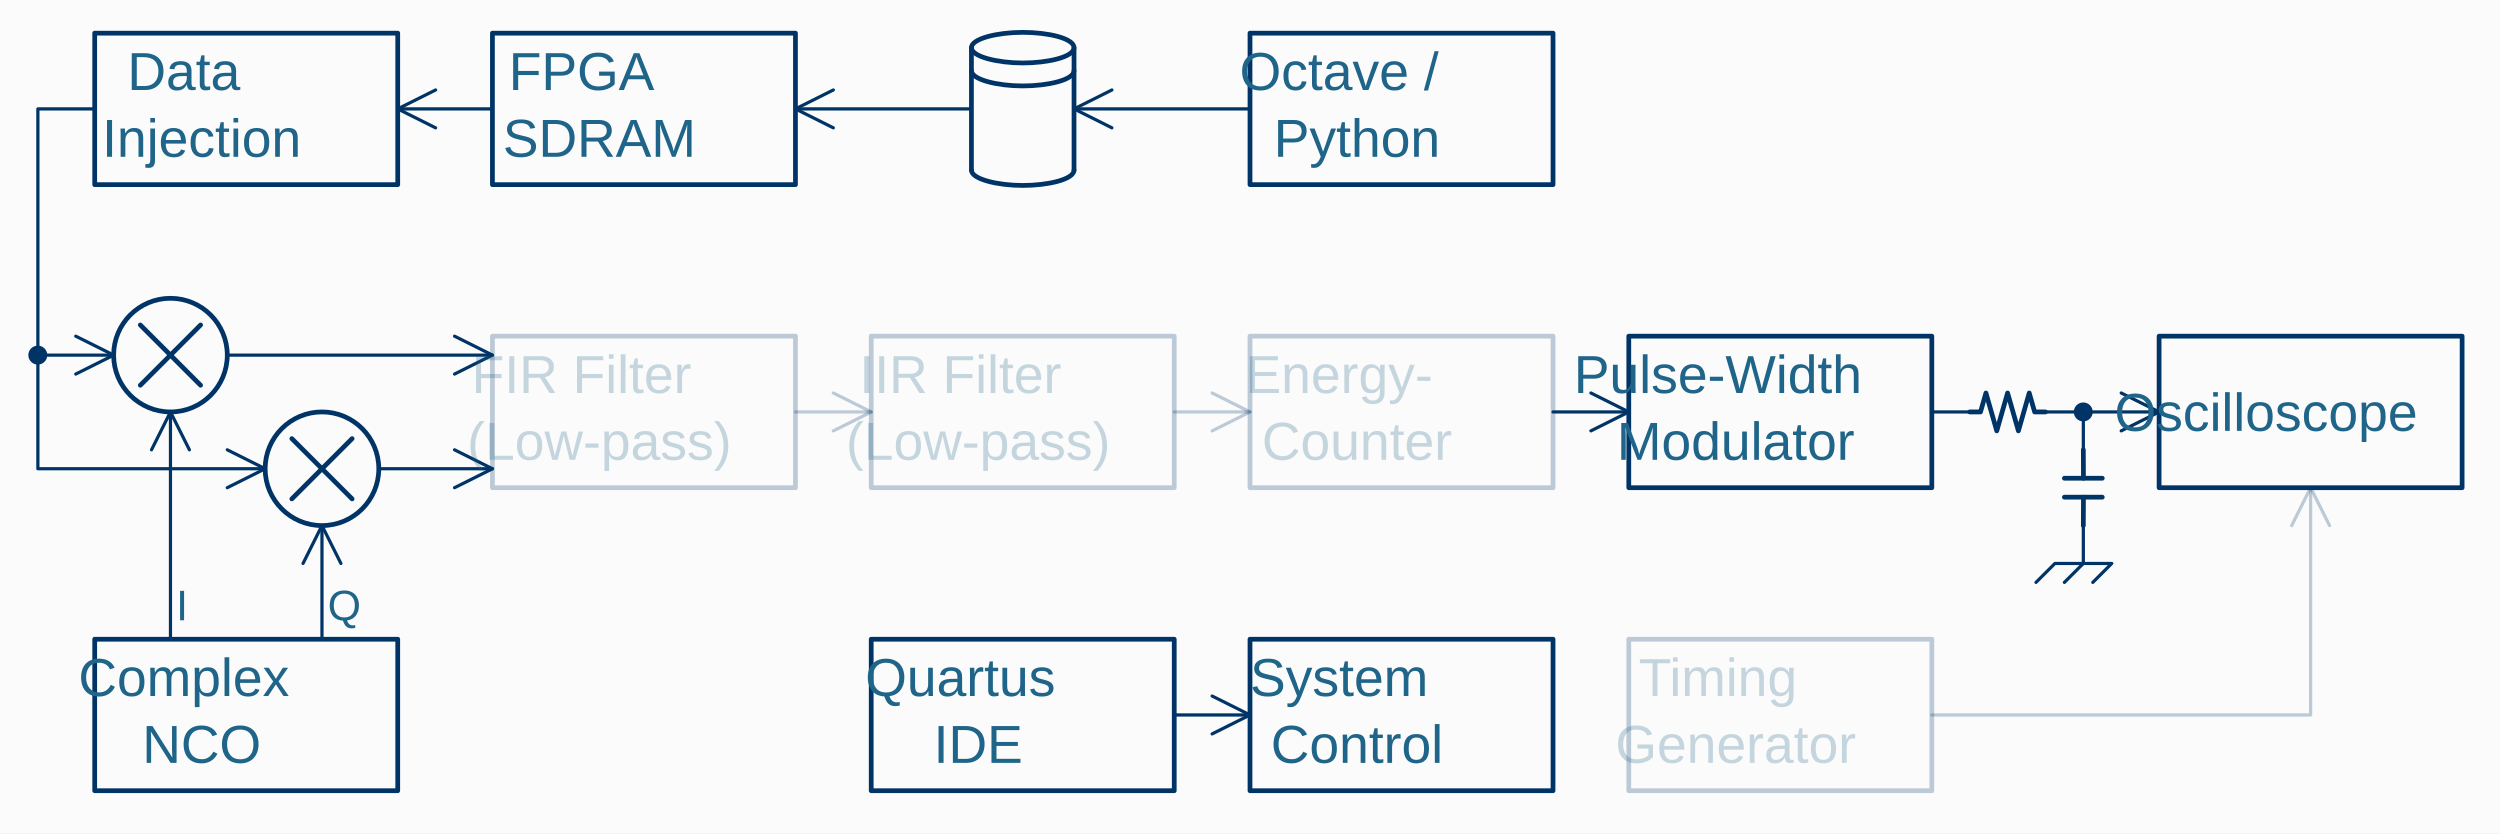
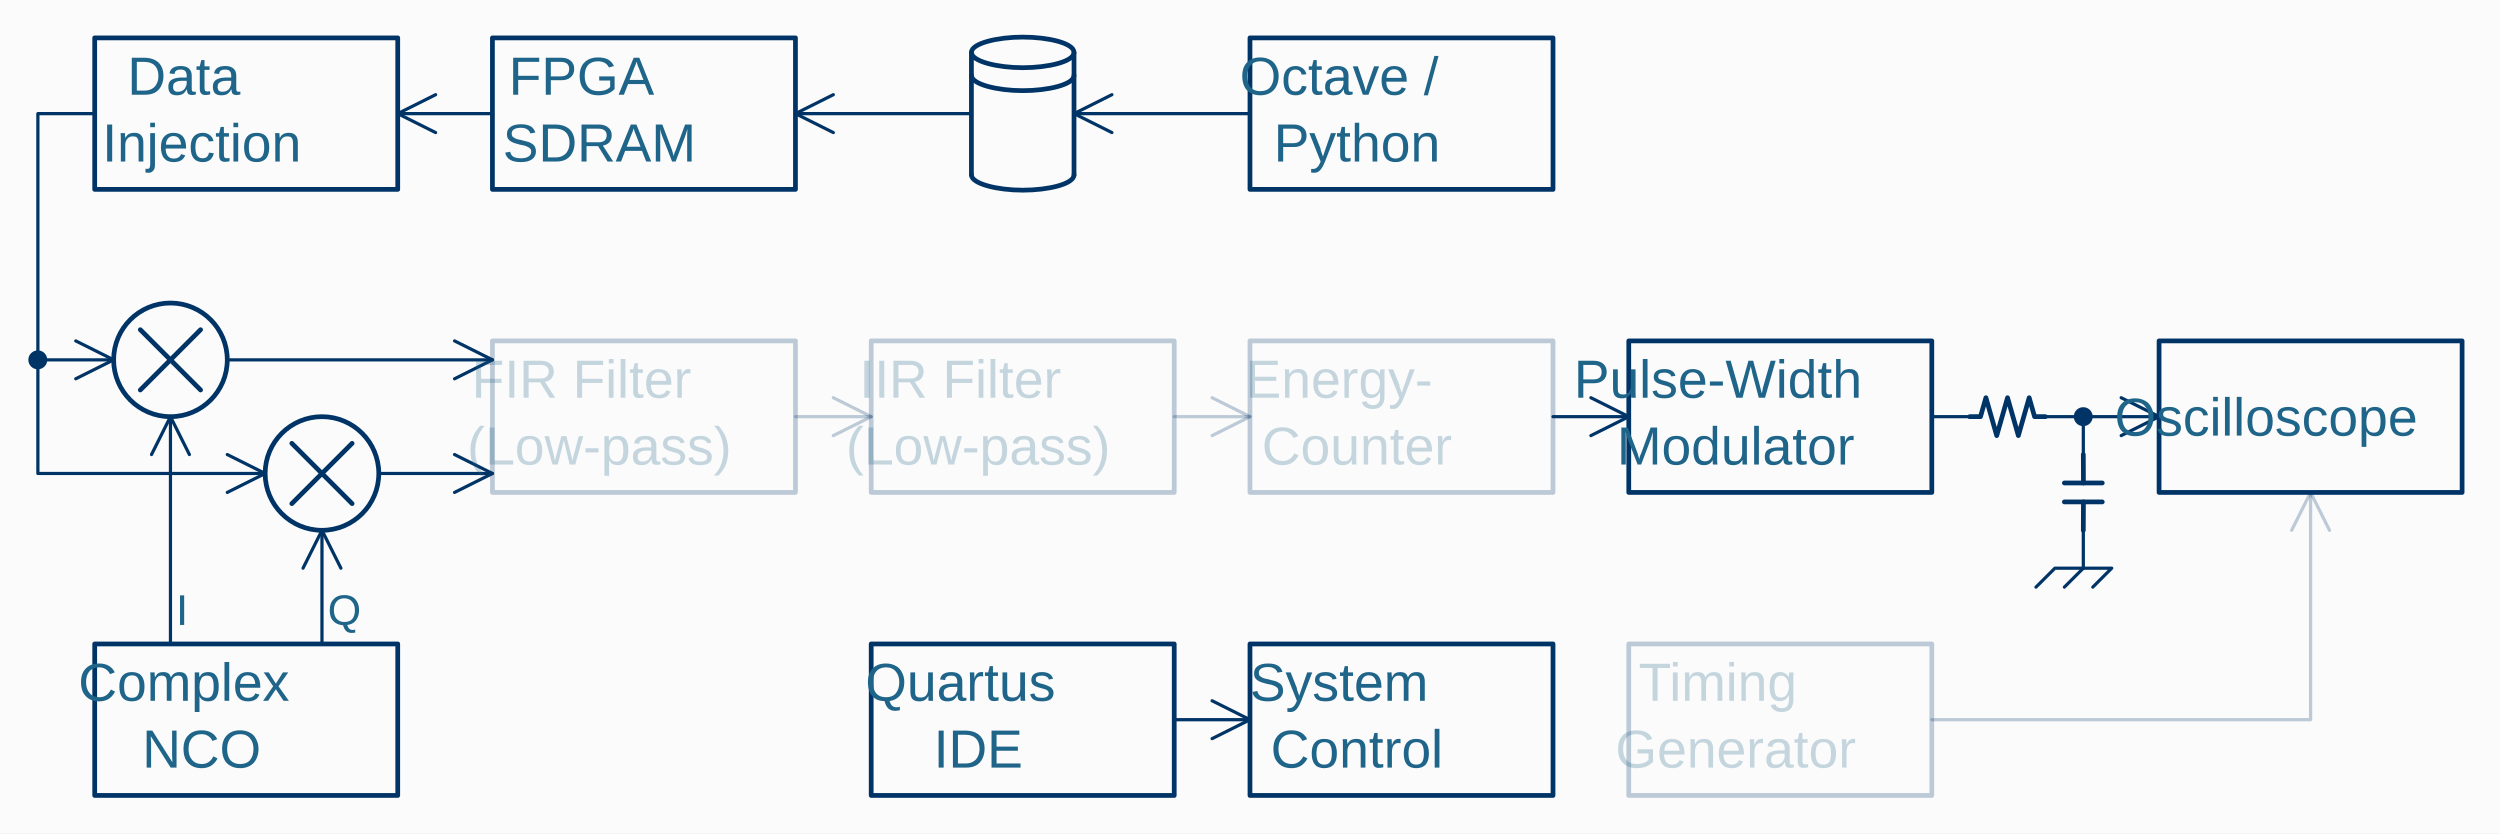
- <svg xmlns="http://www.w3.org/2000/svg" width="132mm" height="44mm" id="svg2" version="1.1">
+ <svg xmlns="http://www.w3.org/2000/svg" width="132mm" height="44mm" id="svg2" version="1.1" viewBox="0 0 132 44">
  <defs id="defs4">
    </defs>
  <g id="layer4" transform="translate(-85.05334,-559.8425)">
-     <rect style="fill:#ffffff;fill-opacity:0.75" id="rect1" width="498.898" height="166.299" x="85.053" y="559.843" />
+     <rect style="fill:#ffffff;fill-opacity:0.75;stroke-width:0.265" id="rect1" width="131.998" height="43.999" x="85.054" y="559.843" />
  </g>
  <g id="layer1" transform="translate(13.82799,127.2378)">
-     <rect y="-60.151" x="160.03" height="30.236" width="60.472" id="rect4081-1" style="opacity:0.25;fill:none;stroke:#003366;stroke-width:0.945;stroke-linecap:round;stroke-linejoin:round;stroke-miterlimit:4;stroke-dasharray:none;stroke-dashoffset:0;stroke-opacity:1" />
-     <path style="fill:none;stroke:#003366;stroke-width:0.643;stroke-linecap:round;stroke-linejoin:round;stroke-miterlimit:4;stroke-dasharray:none;stroke-dashoffset:0;stroke-opacity:1" d="m 152.471,-109.285 -7.559,3.78 7.559,3.78" id="path4032-8" />
-     <rect style="fill:none;stroke:#003366;stroke-width:0.945;stroke-linecap:round;stroke-linejoin:round;stroke-miterlimit:4;stroke-dasharray:none;stroke-dashoffset:0;stroke-opacity:1" id="rect3887" width="60.472" height="30.236" x="84.44" y="-120.624" />
-     <rect style="fill:none;stroke:#003366;stroke-width:0.945;stroke-linecap:round;stroke-linejoin:round;stroke-miterlimit:4;stroke-dasharray:none;stroke-dashoffset:0;stroke-opacity:1" id="rect3887-9" width="60.472" height="30.236" x="5.07" y="-120.624" />
-     <rect style="fill:none;stroke:#003366;stroke-width:0.945;stroke-linecap:round;stroke-linejoin:round;stroke-miterlimit:4;stroke-dasharray:none;stroke-dashoffset:0;stroke-opacity:1" id="rect3887-9-2" width="60.472" height="30.236" x="235.621" y="-120.624" />
-     <path style="fill:none;stroke:#003366;stroke-width:0.945;stroke-linecap:round;stroke-linejoin:round;stroke-miterlimit:4;stroke-dasharray:none;stroke-dashoffset:0;stroke-opacity:1" d="m 180.03,-117.726 v 24.441" id="path4029" />
-     <path style="fill:none;stroke:#003366;stroke-width:0.945;stroke-linecap:round;stroke-linejoin:round;stroke-miterlimit:4;stroke-dasharray:none;stroke-dashoffset:0;stroke-opacity:1" d="m 200.503,-117.726 v 24.441" id="path4031" />
-     <path id="path4053" d="m 235.621,-105.506 -35.118,-1e-5" style="fill:none;stroke:#003366;stroke-width:0.643;stroke-linecap:round;stroke-linejoin:round;stroke-miterlimit:4;stroke-dasharray:none;stroke-dashoffset:0;stroke-opacity:1" />
-     <path id="path4055" d="m 208.062,-109.285 -7.559,3.78 7.559,3.78" style="fill:none;stroke:#003366;stroke-width:0.643;stroke-linecap:round;stroke-linejoin:round;stroke-miterlimit:4;stroke-dasharray:none;stroke-dashoffset:0;stroke-opacity:1" />
-     <path id="path4057" d="m 84.44,-105.506 -18.898,-1e-5" style="fill:none;stroke:#003366;stroke-width:0.643;stroke-linecap:round;stroke-linejoin:round;stroke-miterlimit:4;stroke-dasharray:none;stroke-dashoffset:0;stroke-opacity:1" />
-     <path id="path4059" d="m 73.101,-109.285 -7.559,3.78 7.559,3.78" style="fill:none;stroke:#003366;stroke-width:0.643;stroke-linecap:round;stroke-linejoin:round;stroke-miterlimit:4;stroke-dasharray:none;stroke-dashoffset:0;stroke-opacity:1" />
-     <circle style="opacity:1;fill:none;stroke:#003366;stroke-width:0.945;stroke-linecap:round;stroke-linejoin:round;stroke-miterlimit:4;stroke-dasharray:none;stroke-dashoffset:0;stroke-opacity:1" id="path4061" transform="rotate(90)" cx="-56.372" cy="-20.188" r="11.339" />
-     <path style="opacity:1;fill:none;stroke:#003366;stroke-width:0.945;stroke-linecap:round;stroke-linejoin:round;stroke-miterlimit:4;stroke-dasharray:none;stroke-dashoffset:0;stroke-opacity:1" d="M 26.201,-62.385 14.175,-50.359" id="path4063" />
-     <path style="opacity:1;fill:none;stroke:#003366;stroke-width:0.945;stroke-linecap:round;stroke-linejoin:round;stroke-miterlimit:4;stroke-dasharray:none;stroke-dashoffset:0;stroke-opacity:1" d="M 14.175,-62.385 26.201,-50.359" id="path4065" />
-     <circle transform="rotate(90)" id="path4075" style="opacity:1;fill:none;stroke:#003366;stroke-width:0.945;stroke-linecap:round;stroke-linejoin:round;stroke-miterlimit:4;stroke-dasharray:none;stroke-dashoffset:0;stroke-opacity:1" cx="-33.695" cy="-50.424" r="11.339" />
-     <path id="path4077" d="M 56.437,-39.708 44.411,-27.681" style="opacity:1;fill:none;stroke:#003366;stroke-width:0.945;stroke-linecap:round;stroke-linejoin:round;stroke-miterlimit:4;stroke-dasharray:none;stroke-dashoffset:0;stroke-opacity:1" />
-     <path id="path4079" d="M 44.411,-39.708 56.437,-27.681" style="opacity:1;fill:none;stroke:#003366;stroke-width:0.945;stroke-linecap:round;stroke-linejoin:round;stroke-miterlimit:4;stroke-dasharray:none;stroke-dashoffset:0;stroke-opacity:1" />
-     <rect y="0.321" x="5.07" height="30.236" width="60.472" id="rect4081" style="opacity:1;fill:none;stroke:#003366;stroke-width:0.945;stroke-linecap:round;stroke-linejoin:round;stroke-miterlimit:4;stroke-dasharray:none;stroke-dashoffset:0;stroke-opacity:1" />
-     <path style="opacity:1;fill:none;stroke:#003366;stroke-width:0.643;stroke-linecap:round;stroke-linejoin:round;stroke-miterlimit:4;stroke-dasharray:none;stroke-dashoffset:0;stroke-opacity:1" d="M 20.188,-45.033 V 0.321" id="path4089" />
-     <path style="opacity:1;fill:none;stroke:#003366;stroke-width:0.643;stroke-linecap:round;stroke-linejoin:round;stroke-miterlimit:4;stroke-dasharray:none;stroke-dashoffset:0;stroke-opacity:1" d="m 16.408,-37.474 3.78,-7.559 3.78,7.559" id="path4091" />
-     <path style="opacity:1;fill:none;stroke:#003366;stroke-width:0.643;stroke-linecap:round;stroke-linejoin:round;stroke-miterlimit:4;stroke-dasharray:none;stroke-dashoffset:0;stroke-opacity:1" d="M 50.424,-22.356 V 0.321" id="path4093" />
-     <path style="opacity:1;fill:none;stroke:#003366;stroke-width:0.643;stroke-linecap:round;stroke-linejoin:round;stroke-miterlimit:4;stroke-dasharray:none;stroke-dashoffset:0;stroke-opacity:1" d="m 46.644,-14.797 3.78,-7.559 3.78,7.559" id="path4095" />
-     <path style="opacity:1;fill:none;stroke:#003366;stroke-width:0.643;stroke-linecap:round;stroke-linejoin:round;stroke-miterlimit:4;stroke-dasharray:none;stroke-dashoffset:0;stroke-opacity:1" d="M 5.07,-105.506 H -6.269 v 49.134 H 8.849" id="path4097" />
-     <path style="opacity:1;fill:none;stroke:#003366;stroke-width:0.643;stroke-linecap:round;stroke-linejoin:round;stroke-miterlimit:4;stroke-dasharray:none;stroke-dashoffset:0;stroke-opacity:1" d="m 1.29,-60.151 7.559,3.78 -7.559,3.78" id="path4099" />
-     <path style="opacity:1;fill:none;stroke:#003366;stroke-width:0.643;stroke-linecap:round;stroke-linejoin:round;stroke-miterlimit:4;stroke-dasharray:none;stroke-dashoffset:0;stroke-opacity:1" d="m -6.269,-56.372 v 22.677 l 45.354,-4e-6" id="path4101" />
-     <path style="opacity:1;fill:none;stroke:#003366;stroke-width:0.643;stroke-linecap:round;stroke-linejoin:round;stroke-miterlimit:4;stroke-dasharray:none;stroke-dashoffset:0;stroke-opacity:1" d="m 31.526,-37.474 7.559,3.78 -7.559,3.78" id="path4103" />
-     <circle style="opacity:1;fill:#003366;fill-opacity:1;stroke:none;stroke-width:1.285;stroke-miterlimit:4;stroke-dasharray:none;stroke-opacity:1" id="path4105" cx="-6.283" cy="-56.372" r="1.89" />
-     <path style="opacity:1;fill:none;stroke:#003366;stroke-width:0.643;stroke-linecap:round;stroke-linejoin:round;stroke-miterlimit:4;stroke-dasharray:none;stroke-opacity:1" d="M 31.526,-56.372 H 84.44" id="path4182" />
-     <path style="opacity:1;fill:none;stroke:#003366;stroke-width:0.643;stroke-linecap:round;stroke-linejoin:round;stroke-miterlimit:4;stroke-dasharray:none;stroke-opacity:1" d="m 76.881,-60.151 7.559,3.78 -7.559,3.78" id="path4184" />
-     <path style="opacity:1;fill:none;stroke:#003366;stroke-width:0.643;stroke-linecap:round;stroke-linejoin:round;stroke-miterlimit:4;stroke-dasharray:none;stroke-dashoffset:0;stroke-opacity:1" d="m 61.763,-33.695 22.677,4e-6" id="path4186" />
-     <path style="opacity:1;fill:none;stroke:#003366;stroke-width:0.643;stroke-linecap:round;stroke-linejoin:round;stroke-miterlimit:4;stroke-dasharray:none;stroke-dashoffset:0;stroke-opacity:1" d="m 76.881,-37.474 7.559,3.78 -7.559,3.78" id="path4188" />
-     <rect y="-60.151" x="84.44" height="30.236" width="60.472" id="rect4081-1-2" style="opacity:0.25;fill:none;stroke:#003366;stroke-width:0.945;stroke-linecap:round;stroke-linejoin:round;stroke-miterlimit:4;stroke-dasharray:none;stroke-dashoffset:0;stroke-opacity:1" />
-     <path style="opacity:0.25;fill:none;stroke:#003366;stroke-width:0.643;stroke-linecap:round;stroke-linejoin:round;stroke-miterlimit:4;stroke-dasharray:none;stroke-dashoffset:0;stroke-opacity:1" d="m 144.912,-45.033 15.118,5e-6" id="path4275" />
-     <path style="opacity:0.25;fill:none;stroke:#003366;stroke-width:0.643;stroke-linecap:round;stroke-linejoin:round;stroke-miterlimit:4;stroke-dasharray:none;stroke-dashoffset:0;stroke-opacity:1" d="m 152.471,-48.813 7.559,3.78 -7.559,3.78" id="path4277" />
-     <path style="fill:none;stroke:#003366;stroke-width:0.643;stroke-linecap:round;stroke-linejoin:round;stroke-miterlimit:4;stroke-dasharray:none;stroke-dashoffset:0;stroke-opacity:1" d="m 180.03,-105.506 h -35.118" id="path4358" />
-     <rect y="-60.151" x="235.621" height="30.236" width="60.472" id="rect4081-1-2-9" style="opacity:0.25;fill:none;stroke:#003366;stroke-width:0.945;stroke-linecap:round;stroke-linejoin:round;stroke-miterlimit:4;stroke-dasharray:none;stroke-dashoffset:0;stroke-opacity:1" />
-     <rect y="-60.151" x="311.211" height="30.236" width="60.472" id="rect4081-1-2-9-4" style="fill:none;stroke:#003366;stroke-width:0.945;stroke-linecap:round;stroke-linejoin:round;stroke-miterlimit:4;stroke-dasharray:none;stroke-dashoffset:0;stroke-opacity:1" />
-     <path id="path4498" d="m 371.684,-45.033 h 7.559" style="fill:none;stroke:#003366;stroke-width:0.643;stroke-linecap:round;stroke-linejoin:round;stroke-miterlimit:4;stroke-dasharray:none;stroke-dashoffset:0;stroke-opacity:1" />
-     <path style="fill:none;stroke:#003366;stroke-width:0.643;stroke-linecap:round;stroke-linejoin:round;stroke-miterlimit:4;stroke-dasharray:none;stroke-dashoffset:0;stroke-opacity:1" d="m 401.92,-37.474 v -7.559 l -7.559,-1e-6" id="path4506" />
-     <path style="fill:none;stroke:#003366;stroke-width:0.643;stroke-linecap:round;stroke-linejoin:round;stroke-miterlimit:4;stroke-dasharray:none;stroke-dashoffset:0;stroke-opacity:1" d="m 392.471,-11.017 3.78,-3.78 h 11.339 l -3.78,3.78" id="path4508" />
-     <path style="fill:none;stroke:#003366;stroke-width:0.643;stroke-linecap:round;stroke-linejoin:round;stroke-miterlimit:4;stroke-dasharray:none;stroke-dashoffset:0;stroke-opacity:1" d="m 401.92,-14.797 -3.78,3.78" id="path4510" />
-     <path style="fill:none;stroke:#003366;stroke-width:0.643;stroke-linecap:round;stroke-linejoin:round;stroke-miterlimit:4;stroke-dasharray:none;stroke-dashoffset:0;stroke-opacity:1" d="M 401.92,-14.797 V -22.356" id="path4512" />
-     <path style="fill:none;stroke:#003366;stroke-width:0.945;stroke-linecap:round;stroke-linejoin:round;stroke-miterlimit:4;stroke-dasharray:none;stroke-dashoffset:0;stroke-opacity:1" d="m 379.243,-45.033 h 2.16 l 1.08,-3.78 2.16,7.559 2.16,-7.559 2.16,7.559 2.16,-7.559 1.08,3.78 h 2.16" id="path4504" />
-     <path style="fill:none;stroke:#003366;stroke-width:0.945;stroke-linecap:round;stroke-linejoin:round;stroke-miterlimit:4;stroke-dasharray:none;stroke-dashoffset:0;stroke-opacity:1" d="m 401.92,-37.474 0.024,5.673" id="path4532" />
-     <path style="fill:none;stroke:#003366;stroke-width:0.945;stroke-linecap:round;stroke-linejoin:round;stroke-miterlimit:4;stroke-dasharray:none;stroke-dashoffset:0;stroke-opacity:1" d="m 401.944,-28.021 -0.024,5.665" id="path4534" />
-     <path style="fill:none;stroke:#003366;stroke-width:0.945;stroke-linecap:round;stroke-linejoin:round;stroke-miterlimit:4;stroke-dasharray:none;stroke-dashoffset:0;stroke-opacity:1" d="M 405.7,-28.021 H 398.14" id="path4536" />
-     <path style="fill:none;stroke:#003366;stroke-width:0.945;stroke-linecap:round;stroke-linejoin:round;stroke-miterlimit:4;stroke-dasharray:none;stroke-dashoffset:0;stroke-opacity:1" d="m 405.7,-31.801 h -7.559" id="path4538" />
-     <path style="fill:none;stroke:#003366;stroke-width:0.643;stroke-linecap:round;stroke-linejoin:round;stroke-miterlimit:4;stroke-dasharray:none;stroke-dashoffset:0;stroke-opacity:1" d="m 401.92,-45.033 h 15.118" id="path4540" />
-     <path style="fill:none;stroke:#003366;stroke-width:0.643;stroke-linecap:round;stroke-linejoin:round;stroke-miterlimit:4;stroke-dasharray:none;stroke-dashoffset:0;stroke-opacity:1" d="m 409.479,-48.813 7.559,3.78 -7.559,3.78" id="path4542" />
-     <circle style="fill:#003366;fill-opacity:1;stroke:none;stroke-width:1.285;stroke-miterlimit:4;stroke-dasharray:none;stroke-opacity:1" id="path4105-3" cx="401.906" cy="-45.033" r="1.89" />
-     <rect y="-60.151" x="417.038" height="30.236" width="60.472" id="rect4081-1-2-9-4-1" style="fill:none;stroke:#003366;stroke-width:0.945;stroke-linecap:round;stroke-linejoin:round;stroke-miterlimit:4;stroke-dasharray:none;stroke-dashoffset:0;stroke-opacity:1" />
-     <path id="path4627" d="m 220.503,-45.033 h 15.118" style="opacity:0.25;fill:none;stroke:#003366;stroke-width:0.643;stroke-linecap:round;stroke-linejoin:round;stroke-miterlimit:4;stroke-dasharray:none;stroke-dashoffset:0;stroke-opacity:1" />
-     <path id="path4629" d="m 228.062,-48.813 7.559,3.78 -7.559,3.78" style="opacity:0.25;fill:none;stroke:#003366;stroke-width:0.643;stroke-linecap:round;stroke-linejoin:round;stroke-miterlimit:4;stroke-dasharray:none;stroke-dashoffset:0;stroke-opacity:1" />
-     <path style="fill:none;stroke:#003366;stroke-width:0.643;stroke-linecap:round;stroke-linejoin:round;stroke-miterlimit:4;stroke-dasharray:none;stroke-dashoffset:0;stroke-opacity:1" d="m 296.093,-45.033 15.118,6e-6" id="path4638" />
-     <path style="fill:none;stroke:#003366;stroke-width:0.643;stroke-linecap:round;stroke-linejoin:round;stroke-miterlimit:4;stroke-dasharray:none;stroke-dashoffset:0;stroke-opacity:1" d="m 303.652,-48.813 7.559,3.78 -7.559,3.78" id="path4640" />
-     <path style="opacity:1;fill:none;stroke:#003366;stroke-width:0.643;stroke-linecap:round;stroke-linejoin:round;stroke-miterlimit:4;stroke-dasharray:none;stroke-dashoffset:0;stroke-opacity:1" d="m 220.503,15.439 15.118,1e-6" id="path4030-8-0" />
-     <path style="opacity:1;fill:none;stroke:#003366;stroke-width:0.643;stroke-linecap:round;stroke-linejoin:round;stroke-miterlimit:4;stroke-dasharray:none;stroke-dashoffset:0;stroke-opacity:1" d="m 228.062,11.66 7.559,3.78 -7.559,3.78" id="path4032-8-2" />
-     <rect y="0.321" x="160.03" height="30.236" width="60.472" id="rect4346-6" style="opacity:1;fill:none;stroke:#003366;stroke-width:0.945;stroke-linecap:round;stroke-linejoin:round;stroke-miterlimit:4;stroke-dasharray:none;stroke-dashoffset:0;stroke-opacity:1" />
-     <rect y="0.321" x="235.621" height="30.236" width="60.472" id="rect4346-6-0" style="opacity:1;fill:none;stroke:#003366;stroke-width:0.945;stroke-linecap:round;stroke-linejoin:round;stroke-miterlimit:4;stroke-dasharray:none;stroke-dashoffset:0;stroke-opacity:1" />
-     <rect y="0.321" x="311.211" height="30.236" width="60.472" id="rect4346-6-0-3" style="opacity:0.25;fill:none;stroke:#003366;stroke-width:0.945;stroke-linecap:round;stroke-linejoin:round;stroke-miterlimit:4;stroke-dasharray:none;stroke-dashoffset:0;stroke-opacity:1" />
-     <path style="opacity:0.25;fill:none;stroke:#003366;stroke-width:0.643;stroke-linecap:round;stroke-linejoin:round;stroke-miterlimit:4;stroke-dasharray:none;stroke-dashoffset:0;stroke-opacity:1" d="m 371.684,15.439 h 75.591 v -45.354" id="path4739" />
-     <path style="opacity:0.25;fill:none;stroke:#003366;stroke-width:0.643;stroke-linecap:round;stroke-linejoin:round;stroke-miterlimit:4;stroke-dasharray:none;stroke-dashoffset:0;stroke-opacity:1" d="m 443.495,-22.356 3.78,-7.559 3.78,7.559" id="path4741" />
-     <path id="path4766" d="m 180.03,-113.143 c 0,1.785 5.174,3.055 10.236,3.055 5.063,0 10.236,-1.209 10.236,-3.055" style="fill:none;stroke:#003366;stroke-width:0.945;stroke-linecap:round;stroke-linejoin:round;stroke-miterlimit:4;stroke-dasharray:none;stroke-dashoffset:0;stroke-opacity:1" />
-     <path style="fill:none;stroke:#003366;stroke-width:0.945;stroke-linecap:round;stroke-linejoin:round;stroke-miterlimit:4;stroke-dasharray:none;stroke-dashoffset:0;stroke-opacity:1" d="m 180.03,-117.726 c 0,1.785 5.174,3.055 10.236,3.055 5.063,0 10.236,-1.209 10.236,-3.055 0,-1.846 -5.118,-3.055 -10.236,-3.055 -5.118,0 -10.236,1.27 -10.236,3.055 z" id="path4768" />
-     <path style="fill:none;stroke:#003366;stroke-width:0.945;stroke-linecap:round;stroke-linejoin:round;stroke-miterlimit:4;stroke-dasharray:none;stroke-dashoffset:0;stroke-opacity:1" d="m 180.03,-93.285 c 0,1.785 5.174,3.055 10.236,3.055 5.063,0 10.236,-1.209 10.236,-3.055" id="path4770" />
+     <rect y="-109.238" x="32.171" height="8" width="16" id="rect4081-1" style="opacity:0.25;fill:none;stroke:#003366;stroke-width:0.25;stroke-linecap:round;stroke-linejoin:round;stroke-miterlimit:4;stroke-dasharray:none;stroke-dashoffset:0;stroke-opacity:1" />
+     <path style="fill:none;stroke:#003366;stroke-width:0.17;stroke-linecap:round;stroke-linejoin:round;stroke-miterlimit:4;stroke-dasharray:none;stroke-dashoffset:0;stroke-opacity:1" d="m 30.172,-122.238 -2,1 2,1" id="path4032-8" />
+     <rect style="fill:none;stroke:#003366;stroke-width:0.25;stroke-linecap:round;stroke-linejoin:round;stroke-miterlimit:4;stroke-dasharray:none;stroke-dashoffset:0;stroke-opacity:1" id="rect3887" width="16" height="8" x="12.172" y="-125.238" />
+     <rect style="fill:none;stroke:#003366;stroke-width:0.25;stroke-linecap:round;stroke-linejoin:round;stroke-miterlimit:4;stroke-dasharray:none;stroke-dashoffset:0;stroke-opacity:1" id="rect3887-9" width="16" height="8" x="-8.828" y="-125.238" />
+     <rect style="fill:none;stroke:#003366;stroke-width:0.25;stroke-linecap:round;stroke-linejoin:round;stroke-miterlimit:4;stroke-dasharray:none;stroke-dashoffset:0;stroke-opacity:1" id="rect3887-9-2" width="16" height="8" x="52.171" y="-125.238" />
+     <path style="fill:none;stroke:#003366;stroke-width:0.25;stroke-linecap:round;stroke-linejoin:round;stroke-miterlimit:4;stroke-dasharray:none;stroke-dashoffset:0;stroke-opacity:1" d="m 37.463,-124.471 v 6.467" id="path4029" />
+     <path style="fill:none;stroke:#003366;stroke-width:0.25;stroke-linecap:round;stroke-linejoin:round;stroke-miterlimit:4;stroke-dasharray:none;stroke-dashoffset:0;stroke-opacity:1" d="m 42.88,-124.471 v 6.467" id="path4031" />
+     <path id="path4053" d="m 52.171,-121.238 -9.292,-1e-5" style="fill:none;stroke:#003366;stroke-width:0.17;stroke-linecap:round;stroke-linejoin:round;stroke-miterlimit:4;stroke-dasharray:none;stroke-dashoffset:0;stroke-opacity:1" />
+     <path id="path4055" d="m 44.88,-122.238 -2,1 2,1" style="fill:none;stroke:#003366;stroke-width:0.17;stroke-linecap:round;stroke-linejoin:round;stroke-miterlimit:4;stroke-dasharray:none;stroke-dashoffset:0;stroke-opacity:1" />
+     <path id="path4057" d="m 12.172,-121.238 -5,-1e-5" style="fill:none;stroke:#003366;stroke-width:0.17;stroke-linecap:round;stroke-linejoin:round;stroke-miterlimit:4;stroke-dasharray:none;stroke-dashoffset:0;stroke-opacity:1" />
+     <path id="path4059" d="m 9.172,-122.238 -2,1 2,1" style="fill:none;stroke:#003366;stroke-width:0.17;stroke-linecap:round;stroke-linejoin:round;stroke-miterlimit:4;stroke-dasharray:none;stroke-dashoffset:0;stroke-opacity:1" />
+     <circle style="opacity:1;fill:none;stroke:#003366;stroke-width:0.25;stroke-linecap:round;stroke-linejoin:round;stroke-miterlimit:4;stroke-dasharray:none;stroke-dashoffset:0;stroke-opacity:1" id="path4061" transform="rotate(90)" cx="-108.238" cy="4.828" r="3" />
+     <path style="opacity:1;fill:none;stroke:#003366;stroke-width:0.25;stroke-linecap:round;stroke-linejoin:round;stroke-miterlimit:4;stroke-dasharray:none;stroke-dashoffset:0;stroke-opacity:1" d="m -3.237,-109.829 -3.182,3.182" id="path4063" />
+     <path style="opacity:1;fill:none;stroke:#003366;stroke-width:0.25;stroke-linecap:round;stroke-linejoin:round;stroke-miterlimit:4;stroke-dasharray:none;stroke-dashoffset:0;stroke-opacity:1" d="m -6.419,-109.829 3.182,3.182" id="path4065" />
+     <circle transform="rotate(90)" id="path4075" style="opacity:1;fill:none;stroke:#003366;stroke-width:0.25;stroke-linecap:round;stroke-linejoin:round;stroke-miterlimit:4;stroke-dasharray:none;stroke-dashoffset:0;stroke-opacity:1" cx="-102.238" cy="-3.172" r="3" />
+     <path id="path4077" d="m 4.763,-103.829 -3.182,3.182" style="opacity:1;fill:none;stroke:#003366;stroke-width:0.25;stroke-linecap:round;stroke-linejoin:round;stroke-miterlimit:4;stroke-dasharray:none;stroke-dashoffset:0;stroke-opacity:1" />
+     <path id="path4079" d="m 1.581,-103.829 3.182,3.182" style="opacity:1;fill:none;stroke:#003366;stroke-width:0.25;stroke-linecap:round;stroke-linejoin:round;stroke-miterlimit:4;stroke-dasharray:none;stroke-dashoffset:0;stroke-opacity:1" />
+     <rect y="-93.238" x="-8.828" height="8" width="16" id="rect4081" style="opacity:1;fill:none;stroke:#003366;stroke-width:0.25;stroke-linecap:round;stroke-linejoin:round;stroke-miterlimit:4;stroke-dasharray:none;stroke-dashoffset:0;stroke-opacity:1" />
+     <path style="opacity:1;fill:none;stroke:#003366;stroke-width:0.17;stroke-linecap:round;stroke-linejoin:round;stroke-miterlimit:4;stroke-dasharray:none;stroke-dashoffset:0;stroke-opacity:1" d="m -4.828,-105.238 v 12" id="path4089" />
+     <path style="opacity:1;fill:none;stroke:#003366;stroke-width:0.17;stroke-linecap:round;stroke-linejoin:round;stroke-miterlimit:4;stroke-dasharray:none;stroke-dashoffset:0;stroke-opacity:1" d="m -5.828,-103.238 1,-2 1,2" id="path4091" />
+     <path style="opacity:1;fill:none;stroke:#003366;stroke-width:0.17;stroke-linecap:round;stroke-linejoin:round;stroke-miterlimit:4;stroke-dasharray:none;stroke-dashoffset:0;stroke-opacity:1" d="m 3.172,-99.238 v 6" id="path4093" />
+     <path style="opacity:1;fill:none;stroke:#003366;stroke-width:0.17;stroke-linecap:round;stroke-linejoin:round;stroke-miterlimit:4;stroke-dasharray:none;stroke-dashoffset:0;stroke-opacity:1" d="m 2.172,-97.238 1,-2 1,2" id="path4095" />
+     <path style="opacity:1;fill:none;stroke:#003366;stroke-width:0.17;stroke-linecap:round;stroke-linejoin:round;stroke-miterlimit:4;stroke-dasharray:none;stroke-dashoffset:0;stroke-opacity:1" d="m -8.828,-121.238 h -3 v 13 h 4" id="path4097" />
+     <path style="opacity:1;fill:none;stroke:#003366;stroke-width:0.17;stroke-linecap:round;stroke-linejoin:round;stroke-miterlimit:4;stroke-dasharray:none;stroke-dashoffset:0;stroke-opacity:1" d="m -9.828,-109.238 2,1 -2,1" id="path4099" />
+     <path style="opacity:1;fill:none;stroke:#003366;stroke-width:0.17;stroke-linecap:round;stroke-linejoin:round;stroke-miterlimit:4;stroke-dasharray:none;stroke-dashoffset:0;stroke-opacity:1" d="m -11.828,-108.238 v 6 H 0.172" id="path4101" />
+     <path style="opacity:1;fill:none;stroke:#003366;stroke-width:0.17;stroke-linecap:round;stroke-linejoin:round;stroke-miterlimit:4;stroke-dasharray:none;stroke-dashoffset:0;stroke-opacity:1" d="m -1.828,-103.238 2,1 -2,1" id="path4103" />
+     <circle style="opacity:1;fill:#003366;fill-opacity:1;stroke:none;stroke-width:0.34;stroke-miterlimit:4;stroke-dasharray:none;stroke-opacity:1" id="path4105" cx="-11.832" cy="-108.238" r="0.5" />
+     <path style="opacity:1;fill:none;stroke:#003366;stroke-width:0.17;stroke-linecap:round;stroke-linejoin:round;stroke-miterlimit:4;stroke-dasharray:none;stroke-opacity:1" d="M -1.828,-108.238 H 12.172" id="path4182" />
+     <path style="opacity:1;fill:none;stroke:#003366;stroke-width:0.17;stroke-linecap:round;stroke-linejoin:round;stroke-miterlimit:4;stroke-dasharray:none;stroke-opacity:1" d="m 10.172,-109.238 2,1 -2,1" id="path4184" />
+     <path style="opacity:1;fill:none;stroke:#003366;stroke-width:0.17;stroke-linecap:round;stroke-linejoin:round;stroke-miterlimit:4;stroke-dasharray:none;stroke-dashoffset:0;stroke-opacity:1" d="M 6.172,-102.238 H 12.172" id="path4186" />
+     <path style="opacity:1;fill:none;stroke:#003366;stroke-width:0.17;stroke-linecap:round;stroke-linejoin:round;stroke-miterlimit:4;stroke-dasharray:none;stroke-dashoffset:0;stroke-opacity:1" d="m 10.172,-103.238 2,1 -2,1" id="path4188" />
+     <rect y="-109.238" x="12.172" height="8" width="16" id="rect4081-1-2" style="opacity:0.25;fill:none;stroke:#003366;stroke-width:0.25;stroke-linecap:round;stroke-linejoin:round;stroke-miterlimit:4;stroke-dasharray:none;stroke-dashoffset:0;stroke-opacity:1" />
+     <path style="opacity:0.25;fill:none;stroke:#003366;stroke-width:0.17;stroke-linecap:round;stroke-linejoin:round;stroke-miterlimit:4;stroke-dasharray:none;stroke-dashoffset:0;stroke-opacity:1" d="m 28.172,-105.238 h 4" id="path4275" />
+     <path style="opacity:0.25;fill:none;stroke:#003366;stroke-width:0.17;stroke-linecap:round;stroke-linejoin:round;stroke-miterlimit:4;stroke-dasharray:none;stroke-dashoffset:0;stroke-opacity:1" d="m 30.172,-106.238 2,1 -2,1" id="path4277" />
+     <path style="fill:none;stroke:#003366;stroke-width:0.17;stroke-linecap:round;stroke-linejoin:round;stroke-miterlimit:4;stroke-dasharray:none;stroke-dashoffset:0;stroke-opacity:1" d="m 37.463,-121.238 h -9.292" id="path4358" />
+     <rect y="-109.238" x="52.171" height="8" width="16" id="rect4081-1-2-9" style="opacity:0.25;fill:none;stroke:#003366;stroke-width:0.25;stroke-linecap:round;stroke-linejoin:round;stroke-miterlimit:4;stroke-dasharray:none;stroke-dashoffset:0;stroke-opacity:1" />
+     <rect y="-109.238" x="72.171" height="8" width="16" id="rect4081-1-2-9-4" style="fill:none;stroke:#003366;stroke-width:0.25;stroke-linecap:round;stroke-linejoin:round;stroke-miterlimit:4;stroke-dasharray:none;stroke-dashoffset:0;stroke-opacity:1" />
+     <path id="path4498" d="m 88.171,-105.238 h 2" style="fill:none;stroke:#003366;stroke-width:0.17;stroke-linecap:round;stroke-linejoin:round;stroke-miterlimit:4;stroke-dasharray:none;stroke-dashoffset:0;stroke-opacity:1" />
+     <path style="fill:none;stroke:#003366;stroke-width:0.17;stroke-linecap:round;stroke-linejoin:round;stroke-miterlimit:4;stroke-dasharray:none;stroke-dashoffset:0;stroke-opacity:1" d="m 96.171,-103.238 v -2 h -2" id="path4506" />
+     <path style="fill:none;stroke:#003366;stroke-width:0.17;stroke-linecap:round;stroke-linejoin:round;stroke-miterlimit:4;stroke-dasharray:none;stroke-dashoffset:0;stroke-opacity:1" d="m 93.671,-96.238 1,-1 h 3 l -1,1" id="path4508" />
+     <path style="fill:none;stroke:#003366;stroke-width:0.17;stroke-linecap:round;stroke-linejoin:round;stroke-miterlimit:4;stroke-dasharray:none;stroke-dashoffset:0;stroke-opacity:1" d="m 96.171,-97.238 -1,1" id="path4510" />
+     <path style="fill:none;stroke:#003366;stroke-width:0.17;stroke-linecap:round;stroke-linejoin:round;stroke-miterlimit:4;stroke-dasharray:none;stroke-dashoffset:0;stroke-opacity:1" d="m 96.171,-97.238 v -2" id="path4512" />
+     <path style="fill:none;stroke:#003366;stroke-width:0.25;stroke-linecap:round;stroke-linejoin:round;stroke-miterlimit:4;stroke-dasharray:none;stroke-dashoffset:0;stroke-opacity:1" d="m 90.171,-105.238 h 0.571 l 0.286,-1 0.571,2 0.571,-2 0.571,2 0.571,-2 0.286,1 h 0.571" id="path4504" />
+     <path style="fill:none;stroke:#003366;stroke-width:0.25;stroke-linecap:round;stroke-linejoin:round;stroke-miterlimit:4;stroke-dasharray:none;stroke-dashoffset:0;stroke-opacity:1" d="m 96.171,-103.238 0.006,1.501" id="path4532" />
+     <path style="fill:none;stroke:#003366;stroke-width:0.25;stroke-linecap:round;stroke-linejoin:round;stroke-miterlimit:4;stroke-dasharray:none;stroke-dashoffset:0;stroke-opacity:1" d="m 96.177,-100.737 -0.006,1.499" id="path4534" />
+     <path style="fill:none;stroke:#003366;stroke-width:0.25;stroke-linecap:round;stroke-linejoin:round;stroke-miterlimit:4;stroke-dasharray:none;stroke-dashoffset:0;stroke-opacity:1" d="m 97.171,-100.737 h -2" id="path4536" />
+     <path style="fill:none;stroke:#003366;stroke-width:0.25;stroke-linecap:round;stroke-linejoin:round;stroke-miterlimit:4;stroke-dasharray:none;stroke-dashoffset:0;stroke-opacity:1" d="m 97.171,-101.737 h -2" id="path4538" />
+     <path style="fill:none;stroke:#003366;stroke-width:0.17;stroke-linecap:round;stroke-linejoin:round;stroke-miterlimit:4;stroke-dasharray:none;stroke-dashoffset:0;stroke-opacity:1" d="m 96.171,-105.238 h 4" id="path4540" />
+     <path style="fill:none;stroke:#003366;stroke-width:0.17;stroke-linecap:round;stroke-linejoin:round;stroke-miterlimit:4;stroke-dasharray:none;stroke-dashoffset:0;stroke-opacity:1" d="m 98.171,-106.238 2,1 -2,1" id="path4542" />
+     <circle style="fill:#003366;fill-opacity:1;stroke:none;stroke-width:0.34;stroke-miterlimit:4;stroke-dasharray:none;stroke-opacity:1" id="path4105-3" cx="96.167" cy="-105.238" r="0.5" />
+     <rect y="-109.238" x="100.171" height="8" width="16" id="rect4081-1-2-9-4-1" style="fill:none;stroke:#003366;stroke-width:0.25;stroke-linecap:round;stroke-linejoin:round;stroke-miterlimit:4;stroke-dasharray:none;stroke-dashoffset:0;stroke-opacity:1" />
+     <path id="path4627" d="m 48.171,-105.238 h 4" style="opacity:0.25;fill:none;stroke:#003366;stroke-width:0.17;stroke-linecap:round;stroke-linejoin:round;stroke-miterlimit:4;stroke-dasharray:none;stroke-dashoffset:0;stroke-opacity:1" />
+     <path id="path4629" d="m 50.171,-106.238 2,1 -2,1" style="opacity:0.25;fill:none;stroke:#003366;stroke-width:0.17;stroke-linecap:round;stroke-linejoin:round;stroke-miterlimit:4;stroke-dasharray:none;stroke-dashoffset:0;stroke-opacity:1" />
+     <path style="fill:none;stroke:#003366;stroke-width:0.17;stroke-linecap:round;stroke-linejoin:round;stroke-miterlimit:4;stroke-dasharray:none;stroke-dashoffset:0;stroke-opacity:1" d="m 68.171,-105.238 h 4" id="path4638" />
+     <path style="fill:none;stroke:#003366;stroke-width:0.17;stroke-linecap:round;stroke-linejoin:round;stroke-miterlimit:4;stroke-dasharray:none;stroke-dashoffset:0;stroke-opacity:1" d="m 70.171,-106.238 2,1 -2,1" id="path4640" />
+     <path style="opacity:1;fill:none;stroke:#003366;stroke-width:0.17;stroke-linecap:round;stroke-linejoin:round;stroke-miterlimit:4;stroke-dasharray:none;stroke-dashoffset:0;stroke-opacity:1" d="m 48.171,-89.238 4,10e-7" id="path4030-8-0" />
+     <path style="opacity:1;fill:none;stroke:#003366;stroke-width:0.17;stroke-linecap:round;stroke-linejoin:round;stroke-miterlimit:4;stroke-dasharray:none;stroke-dashoffset:0;stroke-opacity:1" d="m 50.171,-90.238 2,1 -2,1" id="path4032-8-2" />
+     <rect y="-93.238" x="32.171" height="8" width="16" id="rect4346-6" style="opacity:1;fill:none;stroke:#003366;stroke-width:0.25;stroke-linecap:round;stroke-linejoin:round;stroke-miterlimit:4;stroke-dasharray:none;stroke-dashoffset:0;stroke-opacity:1" />
+     <rect y="-93.238" x="52.171" height="8" width="16" id="rect4346-6-0" style="opacity:1;fill:none;stroke:#003366;stroke-width:0.25;stroke-linecap:round;stroke-linejoin:round;stroke-miterlimit:4;stroke-dasharray:none;stroke-dashoffset:0;stroke-opacity:1" />
+     <rect y="-93.238" x="72.171" height="8" width="16" id="rect4346-6-0-3" style="opacity:0.25;fill:none;stroke:#003366;stroke-width:0.25;stroke-linecap:round;stroke-linejoin:round;stroke-miterlimit:4;stroke-dasharray:none;stroke-dashoffset:0;stroke-opacity:1" />
+     <path style="opacity:0.25;fill:none;stroke:#003366;stroke-width:0.17;stroke-linecap:round;stroke-linejoin:round;stroke-miterlimit:4;stroke-dasharray:none;stroke-dashoffset:0;stroke-opacity:1" d="M 88.171,-89.238 H 108.171 V -101.238" id="path4739" />
+     <path style="opacity:0.25;fill:none;stroke:#003366;stroke-width:0.17;stroke-linecap:round;stroke-linejoin:round;stroke-miterlimit:4;stroke-dasharray:none;stroke-dashoffset:0;stroke-opacity:1" d="m 107.171,-99.238 1,-2 1,2" id="path4741" />
+     <path id="path4766" d="m 37.463,-123.259 c 0,0.472 1.369,0.808 2.708,0.808 1.339,0 2.708,-0.32 2.708,-0.808" style="fill:none;stroke:#003366;stroke-width:0.25;stroke-linecap:round;stroke-linejoin:round;stroke-miterlimit:4;stroke-dasharray:none;stroke-dashoffset:0;stroke-opacity:1" />
+     <path style="fill:none;stroke:#003366;stroke-width:0.25;stroke-linecap:round;stroke-linejoin:round;stroke-miterlimit:4;stroke-dasharray:none;stroke-dashoffset:0;stroke-opacity:1" d="m 37.463,-124.471 c 0,0.472 1.369,0.808 2.708,0.808 1.339,0 2.708,-0.32 2.708,-0.808 0,-0.488 -1.354,-0.808 -2.708,-0.808 -1.354,0 -2.708,0.336 -2.708,0.808 z" id="path4768" />
+     <path style="fill:none;stroke:#003366;stroke-width:0.25;stroke-linecap:round;stroke-linejoin:round;stroke-miterlimit:4;stroke-dasharray:none;stroke-dashoffset:0;stroke-opacity:1" d="m 37.463,-118.005 c 0,0.472 1.369,0.808 2.708,0.808 1.339,0 2.708,-0.32 2.708,-0.808" id="path4770" />
  </g>
  <g id="layer3" transform="translate(-85.05334,-559.8425)">
-     <text id="text4142-5" y="683.622" x="120.209" style="font-style:normal;font-variant:normal;font-weight:normal;font-stretch:normal;font-size:12.8px;line-height:0%;font-family:Arial;-inkscape-font-specification:Arial;text-align:start;letter-spacing:0px;word-spacing:0px;text-anchor:start;opacity:1;fill:#1f6489;fill-opacity:1;stroke:none;stroke-width:1.067" xml:space="preserve">
-       <tspan y="683.622" x="120.209" id="tspan4146-7" style="font-size:8.533px;line-height:1.25;stroke-width:1.067">I</tspan>
+     <text id="text4142-5" y="592.842" x="94.355" style="font-style:normal;font-variant:normal;font-weight:normal;font-stretch:normal;font-size:3.387px;line-height:0%;font-family:Arial;-inkscape-font-specification:Arial;text-align:start;letter-spacing:0px;word-spacing:0px;text-anchor:start;opacity:1;fill:#1f6489;fill-opacity:1;stroke:none;stroke-width:0.282" xml:space="preserve">
+       <tspan y="592.842" x="94.355" id="tspan4146-7" style="font-size:2.258px;line-height:1.25;stroke-width:0.282">I</tspan>
    </text>
-     <text xml:space="preserve" style="font-style:normal;font-variant:normal;font-weight:normal;font-stretch:normal;font-size:12.8px;line-height:0%;font-family:Arial;-inkscape-font-specification:Arial;text-align:start;letter-spacing:0px;word-spacing:0px;text-anchor:start;opacity:1;fill:#1f6489;fill-opacity:1;stroke:none;stroke-width:1.067" x="150.445" y="683.622" id="text4178">
-       <tspan id="tspan4180" x="150.445" y="683.622" style="font-size:8.533px;line-height:1.25;stroke-width:1.067">Q</tspan>
+     <text xml:space="preserve" style="font-style:normal;font-variant:normal;font-weight:normal;font-stretch:normal;font-size:3.387px;line-height:0%;font-family:Arial;-inkscape-font-specification:Arial;text-align:start;letter-spacing:0px;word-spacing:0px;text-anchor:start;opacity:1;fill:#1f6489;fill-opacity:1;stroke:none;stroke-width:0.282" x="102.355" y="592.842" id="text4178">
+       <tspan id="tspan4180" x="102.355" y="592.842" style="font-size:2.258px;line-height:1.25;stroke-width:0.282">Q</tspan>
    </text>
  </g>
  <g id="layer2" transform="translate(-85.05334,-559.8425)">
-     <text id="text4083-7" y="638.268" x="289.148" style="font-style:normal;font-variant:normal;font-weight:normal;font-stretch:normal;font-size:12.8px;line-height:0%;font-family:Arial;-inkscape-font-specification:Arial;text-align:center;letter-spacing:0px;word-spacing:0px;text-anchor:middle;opacity:0.25;fill:#1f6489;fill-opacity:1;stroke:none;stroke-width:1.067" xml:space="preserve">
-       <tspan y="638.268" x="289.148" id="tspan4150" style="font-size:10.667px;line-height:1.25;stroke-width:1.067">IIR Filter</tspan>
-       <tspan y="651.601" x="289.148" id="tspan3139" style="font-size:10.667px;line-height:1.25;stroke-width:1.067">(Low-pass)</tspan>
+     <text id="text4083-7" y="580.842" x="139.053" style="font-style:normal;font-variant:normal;font-weight:normal;font-stretch:normal;font-size:3.387px;line-height:0%;font-family:Arial;-inkscape-font-specification:Arial;text-align:center;letter-spacing:0px;word-spacing:0px;text-anchor:middle;opacity:0.25;fill:#1f6489;fill-opacity:1;stroke:none;stroke-width:0.282" xml:space="preserve">
+       <tspan y="580.842" x="139.053" id="tspan4150" style="font-size:2.822px;line-height:1.25;stroke-width:0.282">IIR Filter</tspan>
+       <tspan y="584.37" x="139.053" id="tspan3139" style="font-size:2.822px;line-height:1.25;stroke-width:0.282">(Low-pass)</tspan>
    </text>
-     <text xml:space="preserve" style="font-style:normal;font-variant:normal;font-weight:normal;font-stretch:normal;font-size:12.8px;line-height:0%;font-family:Arial;-inkscape-font-specification:Arial;text-align:center;letter-spacing:0px;word-spacing:0px;text-anchor:middle;fill:#1f6489;fill-opacity:1;stroke:none;stroke-width:1.067" x="213.557" y="577.795" id="text3889">
-       <tspan id="tspan3893" x="213.557" y="577.795" style="font-size:10.667px;line-height:1.25;stroke-width:1.067">FPGA</tspan>
-       <tspan x="213.557" y="591.129" id="tspan3897" style="font-size:10.667px;line-height:1.25;stroke-width:1.067">SDRAM</tspan>
+     <text xml:space="preserve" style="font-style:normal;font-variant:normal;font-weight:normal;font-stretch:normal;font-size:3.387px;line-height:0%;font-family:Arial;-inkscape-font-specification:Arial;text-align:center;letter-spacing:0px;word-spacing:0px;text-anchor:middle;fill:#1f6489;fill-opacity:1;stroke:none;stroke-width:0.282" x="119.053" y="564.842" id="text3889">
+       <tspan id="tspan3893" x="119.053" y="564.842" style="font-size:2.822px;line-height:1.25;stroke-width:0.282">FPGA</tspan>
+       <tspan x="119.053" y="568.37" id="tspan3897" style="font-size:2.822px;line-height:1.25;stroke-width:0.282">SDRAM</tspan>
    </text>
-     <text xml:space="preserve" style="font-style:normal;font-variant:normal;font-weight:normal;font-stretch:normal;font-size:12.8px;line-height:0%;font-family:Arial;-inkscape-font-specification:Arial;text-align:center;letter-spacing:0px;word-spacing:0px;text-anchor:middle;fill:#1f6489;fill-opacity:1;stroke:none;stroke-width:1.067" x="134.187" y="577.795" id="text3889-4">
-       <tspan x="134.187" y="577.795" id="tspan3897-8" style="font-size:10.667px;line-height:1.25;stroke-width:1.067">Data</tspan>
-       <tspan x="134.187" y="591.129" id="tspan3217" style="font-size:10.667px;line-height:1.25;stroke-width:1.067">Injection</tspan>
+     <text xml:space="preserve" style="font-style:normal;font-variant:normal;font-weight:normal;font-stretch:normal;font-size:3.387px;line-height:0%;font-family:Arial;-inkscape-font-specification:Arial;text-align:center;letter-spacing:0px;word-spacing:0px;text-anchor:middle;fill:#1f6489;fill-opacity:1;stroke:none;stroke-width:0.282" x="98.053" y="564.842" id="text3889-4">
+       <tspan x="98.053" y="564.842" id="tspan3897-8" style="font-size:2.822px;line-height:1.25;stroke-width:0.282">Data</tspan>
+       <tspan x="98.053" y="568.37" id="tspan3217" style="font-size:2.822px;line-height:1.25;stroke-width:0.282">Injection</tspan>
    </text>
-     <text xml:space="preserve" style="font-style:normal;font-variant:normal;font-weight:normal;font-stretch:normal;font-size:12.8px;line-height:0%;font-family:Arial;-inkscape-font-specification:Arial;text-align:center;letter-spacing:0px;word-spacing:0px;text-anchor:middle;fill:#1f6489;fill-opacity:1;stroke:none;stroke-width:1.067" x="364.738" y="577.795" id="text3889-4-4">
-       <tspan x="364.738" y="577.795" id="tspan4035" style="font-size:10.667px;line-height:1.25;stroke-width:1.067">Octave /</tspan>
-       <tspan x="364.738" y="591.129" id="tspan4039" style="font-size:10.667px;line-height:1.25;stroke-width:1.067">Python</tspan>
+     <text xml:space="preserve" style="font-style:normal;font-variant:normal;font-weight:normal;font-stretch:normal;font-size:3.387px;line-height:0%;font-family:Arial;-inkscape-font-specification:Arial;text-align:center;letter-spacing:0px;word-spacing:0px;text-anchor:middle;fill:#1f6489;fill-opacity:1;stroke:none;stroke-width:0.282" x="159.052" y="564.842" id="text3889-4-4">
+       <tspan x="159.052" y="564.842" id="tspan4035" style="font-size:2.822px;line-height:1.25;stroke-width:0.282">Octave /</tspan>
+       <tspan x="159.052" y="568.37" id="tspan4039" style="font-size:2.822px;line-height:1.25;stroke-width:0.282">Python</tspan>
    </text>
-     <text id="text4083" y="698.74" x="134.187" style="font-style:normal;font-variant:normal;font-weight:normal;font-stretch:normal;font-size:12.8px;line-height:0%;font-family:Arial;-inkscape-font-specification:Arial;text-align:center;letter-spacing:0px;word-spacing:0px;text-anchor:middle;opacity:1;fill:#1f6489;fill-opacity:1;stroke:none;stroke-width:1.067" xml:space="preserve">
-       <tspan id="tspan4085" y="698.74" x="134.187" style="font-size:10.667px;line-height:1.25;stroke-width:1.067">Complex</tspan>
-       <tspan id="tspan4087" y="712.074" x="134.187" style="font-size:10.667px;line-height:1.25;stroke-width:1.067">NCO</tspan>
+     <text id="text4083" y="596.842" x="98.053" style="font-style:normal;font-variant:normal;font-weight:normal;font-stretch:normal;font-size:3.387px;line-height:0%;font-family:Arial;-inkscape-font-specification:Arial;text-align:center;letter-spacing:0px;word-spacing:0px;text-anchor:middle;opacity:1;fill:#1f6489;fill-opacity:1;stroke:none;stroke-width:0.282" xml:space="preserve">
+       <tspan id="tspan4085" y="596.842" x="98.053" style="font-size:2.822px;line-height:1.25;stroke-width:0.282">Complex</tspan>
+       <tspan id="tspan4087" y="600.37" x="98.053" style="font-size:2.822px;line-height:1.25;stroke-width:0.282">NCO</tspan>
    </text>
-     <text id="text4083-7-1" y="638.268" x="213.557" style="font-style:normal;font-variant:normal;font-weight:normal;font-stretch:normal;font-size:12.8px;line-height:0%;font-family:Arial;-inkscape-font-specification:Arial;text-align:center;letter-spacing:0px;word-spacing:0px;text-anchor:middle;opacity:0.25;fill:#1f6489;fill-opacity:1;stroke:none;stroke-width:1.067" xml:space="preserve">
-       <tspan y="638.268" x="213.557" id="tspan4150-8" style="font-size:10.667px;line-height:1.25;stroke-width:1.067">FIR Filter</tspan>
-       <tspan y="651.601" x="213.557" id="tspan3143" style="font-size:10.667px;line-height:1.25;stroke-width:1.067">(Low-pass)</tspan>
+     <text id="text4083-7-1" y="580.842" x="119.053" style="font-style:normal;font-variant:normal;font-weight:normal;font-stretch:normal;font-size:3.387px;line-height:0%;font-family:Arial;-inkscape-font-specification:Arial;text-align:center;letter-spacing:0px;word-spacing:0px;text-anchor:middle;opacity:0.25;fill:#1f6489;fill-opacity:1;stroke:none;stroke-width:0.282" xml:space="preserve">
+       <tspan y="580.842" x="119.053" id="tspan4150-8" style="font-size:2.822px;line-height:1.25;stroke-width:0.282">FIR Filter</tspan>
+       <tspan y="584.37" x="119.053" id="tspan3143" style="font-size:2.822px;line-height:1.25;stroke-width:0.282">(Low-pass)</tspan>
    </text>
-     <text id="text4083-7-1-5" y="638.268" x="364.738" style="font-style:normal;font-variant:normal;font-weight:normal;font-stretch:normal;font-size:12.8px;line-height:0%;font-family:Arial;-inkscape-font-specification:Arial;text-align:center;letter-spacing:0px;word-spacing:0px;text-anchor:middle;opacity:0.25;fill:#1f6489;fill-opacity:1;stroke:none;stroke-width:1.067" xml:space="preserve">
-       <tspan y="638.268" x="364.738" id="tspan4150-8-4" style="font-size:10.667px;line-height:1.25;stroke-width:1.067">Energy-</tspan>
-       <tspan y="651.601" x="364.738" id="tspan4386" style="font-size:10.667px;line-height:1.25;stroke-width:1.067">Counter</tspan>
+     <text id="text4083-7-1-5" y="580.842" x="159.052" style="font-style:normal;font-variant:normal;font-weight:normal;font-stretch:normal;font-size:3.387px;line-height:0%;font-family:Arial;-inkscape-font-specification:Arial;text-align:center;letter-spacing:0px;word-spacing:0px;text-anchor:middle;opacity:0.25;fill:#1f6489;fill-opacity:1;stroke:none;stroke-width:0.282" xml:space="preserve">
+       <tspan y="580.842" x="159.052" id="tspan4150-8-4" style="font-size:2.822px;line-height:1.25;stroke-width:0.282">Energy-</tspan>
+       <tspan y="584.37" x="159.052" id="tspan4386" style="font-size:2.822px;line-height:1.25;stroke-width:0.282">Counter</tspan>
    </text>
-     <text id="text4083-7-1-5-1" y="638.268" x="440.329" style="font-style:normal;font-variant:normal;font-weight:normal;font-stretch:normal;font-size:12.8px;line-height:0%;font-family:Arial;-inkscape-font-specification:Arial;text-align:center;letter-spacing:0px;word-spacing:0px;text-anchor:middle;fill:#1f6489;fill-opacity:1;stroke:none;stroke-width:1.067" xml:space="preserve">
-       <tspan y="638.268" x="440.329" id="tspan4386-3" style="font-size:10.667px;line-height:1.25;stroke-width:1.067">Pulse-Width</tspan>
-       <tspan y="651.601" x="440.329" id="tspan4460" style="font-size:10.667px;line-height:1.25;stroke-width:1.067">Modulator</tspan>
+     <text id="text4083-7-1-5-1" y="580.842" x="179.052" style="font-style:normal;font-variant:normal;font-weight:normal;font-stretch:normal;font-size:3.387px;line-height:0%;font-family:Arial;-inkscape-font-specification:Arial;text-align:center;letter-spacing:0px;word-spacing:0px;text-anchor:middle;fill:#1f6489;fill-opacity:1;stroke:none;stroke-width:0.282" xml:space="preserve">
+       <tspan y="580.842" x="179.052" id="tspan4386-3" style="font-size:2.822px;line-height:1.25;stroke-width:0.282">Pulse-Width</tspan>
+       <tspan y="584.37" x="179.052" id="tspan4460" style="font-size:2.822px;line-height:1.25;stroke-width:0.282">Modulator</tspan>
    </text>
-     <text id="text4083-7-1-5-1-9" y="645.827" x="546.156" style="font-style:normal;font-variant:normal;font-weight:normal;font-stretch:normal;font-size:12.8px;line-height:0%;font-family:Arial;-inkscape-font-specification:Arial;text-align:center;letter-spacing:0px;word-spacing:0px;text-anchor:middle;fill:#1f6489;fill-opacity:1;stroke:none;stroke-width:1.067" xml:space="preserve">
-       <tspan y="645.827" x="546.156" id="tspan4460-6" style="font-size:10.667px;line-height:1.25;stroke-width:1.067">Oscilloscope</tspan>
+     <text id="text4083-7-1-5-1-9" y="582.842" x="207.052" style="font-style:normal;font-variant:normal;font-weight:normal;font-stretch:normal;font-size:3.387px;line-height:0%;font-family:Arial;-inkscape-font-specification:Arial;text-align:center;letter-spacing:0px;word-spacing:0px;text-anchor:middle;fill:#1f6489;fill-opacity:1;stroke:none;stroke-width:0.282" xml:space="preserve">
+       <tspan y="582.842" x="207.052" id="tspan4460-6" style="font-size:2.822px;line-height:1.25;stroke-width:0.282">Oscilloscope</tspan>
    </text>
-     <text id="text4348-5" y="698.74" x="289.148" style="font-style:normal;font-variant:normal;font-weight:normal;font-stretch:normal;font-size:12.8px;line-height:0%;font-family:Arial;-inkscape-font-specification:Arial;text-align:center;letter-spacing:0px;word-spacing:0px;text-anchor:middle;opacity:1;fill:#1f6489;fill-opacity:1;stroke:none;stroke-width:1.067" xml:space="preserve">
-       <tspan id="tspan4352-0" y="698.74" x="289.148" style="font-size:10.667px;line-height:1.25;stroke-width:1.067">Quartus</tspan>
-       <tspan y="712.074" x="289.148" id="tspan4356-9" style="font-size:10.667px;line-height:1.25;stroke-width:1.067">IDE</tspan>
+     <text id="text4348-5" y="596.842" x="139.053" style="font-style:normal;font-variant:normal;font-weight:normal;font-stretch:normal;font-size:3.387px;line-height:0%;font-family:Arial;-inkscape-font-specification:Arial;text-align:center;letter-spacing:0px;word-spacing:0px;text-anchor:middle;opacity:1;fill:#1f6489;fill-opacity:1;stroke:none;stroke-width:0.282" xml:space="preserve">
+       <tspan id="tspan4352-0" y="596.842" x="139.053" style="font-size:2.822px;line-height:1.25;stroke-width:0.282">Quartus</tspan>
+       <tspan y="600.37" x="139.053" id="tspan4356-9" style="font-size:2.822px;line-height:1.25;stroke-width:0.282">IDE</tspan>
    </text>
-     <text id="text4348-5-0" y="698.74" x="364.738" style="font-style:normal;font-variant:normal;font-weight:normal;font-stretch:normal;font-size:12.8px;line-height:0%;font-family:Arial;-inkscape-font-specification:Arial;text-align:center;letter-spacing:0px;word-spacing:0px;text-anchor:middle;opacity:1;fill:#1f6489;fill-opacity:1;stroke:none;stroke-width:1.067" xml:space="preserve">
-       <tspan y="698.74" x="364.738" id="tspan4356-9-1" style="font-size:10.667px;line-height:1.25;stroke-width:1.067">System</tspan>
-       <tspan y="712.074" x="364.738" id="tspan4710" style="font-size:10.667px;line-height:1.25;stroke-width:1.067">Control</tspan>
+     <text id="text4348-5-0" y="596.842" x="159.052" style="font-style:normal;font-variant:normal;font-weight:normal;font-stretch:normal;font-size:3.387px;line-height:0%;font-family:Arial;-inkscape-font-specification:Arial;text-align:center;letter-spacing:0px;word-spacing:0px;text-anchor:middle;opacity:1;fill:#1f6489;fill-opacity:1;stroke:none;stroke-width:0.282" xml:space="preserve">
+       <tspan y="596.842" x="159.052" id="tspan4356-9-1" style="font-size:2.822px;line-height:1.25;stroke-width:0.282">System</tspan>
+       <tspan y="600.37" x="159.052" id="tspan4710" style="font-size:2.822px;line-height:1.25;stroke-width:0.282">Control</tspan>
    </text>
-     <text id="text4348-5-0-8" y="698.74" x="440.329" style="font-style:normal;font-variant:normal;font-weight:normal;font-stretch:normal;font-size:12.8px;line-height:0%;font-family:Arial;-inkscape-font-specification:Arial;text-align:center;letter-spacing:0px;word-spacing:0px;text-anchor:middle;opacity:0.25;fill:#1f6489;fill-opacity:1;stroke:none;stroke-width:1.067" xml:space="preserve">
-       <tspan y="698.74" x="440.329" id="tspan4356-9-1-9" style="font-size:10.667px;line-height:1.25;stroke-width:1.067">Timing</tspan>
-       <tspan y="712.074" x="440.329" id="tspan4710-3" style="font-size:10.667px;line-height:1.25;stroke-width:1.067">Generator</tspan>
+     <text id="text4348-5-0-8" y="596.842" x="179.052" style="font-style:normal;font-variant:normal;font-weight:normal;font-stretch:normal;font-size:3.387px;line-height:0%;font-family:Arial;-inkscape-font-specification:Arial;text-align:center;letter-spacing:0px;word-spacing:0px;text-anchor:middle;opacity:0.25;fill:#1f6489;fill-opacity:1;stroke:none;stroke-width:0.282" xml:space="preserve">
+       <tspan y="596.842" x="179.052" id="tspan4356-9-1-9" style="font-size:2.822px;line-height:1.25;stroke-width:0.282">Timing</tspan>
+       <tspan y="600.37" x="179.052" id="tspan4710-3" style="font-size:2.822px;line-height:1.25;stroke-width:0.282">Generator</tspan>
    </text>
    <g id="layer3-9" transform="translate(-226.9914,-55.52558)" />
  </g>
</svg>
